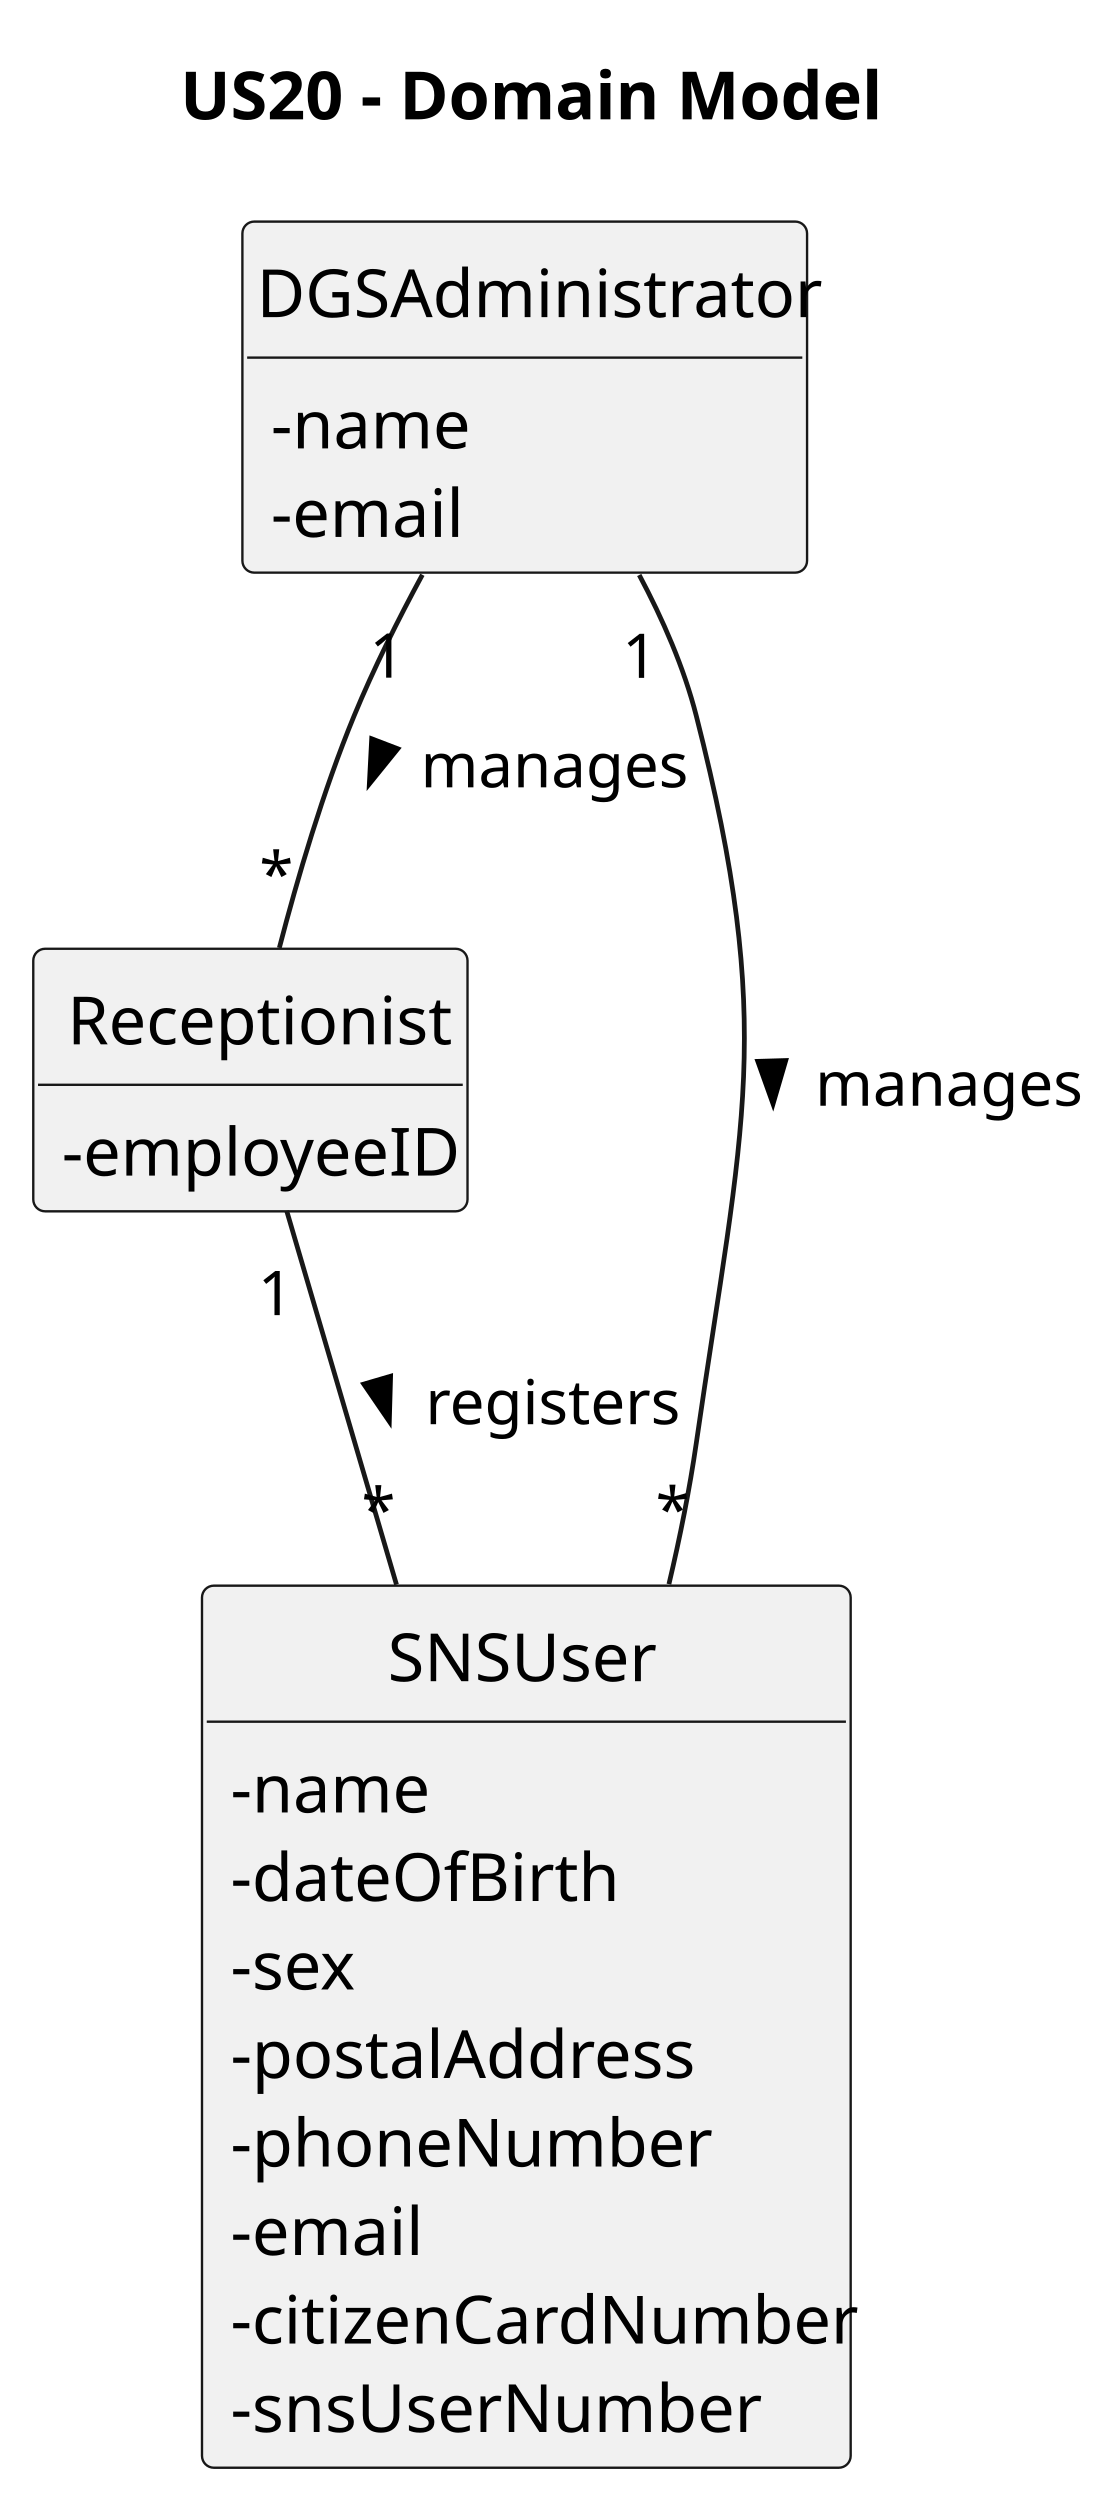
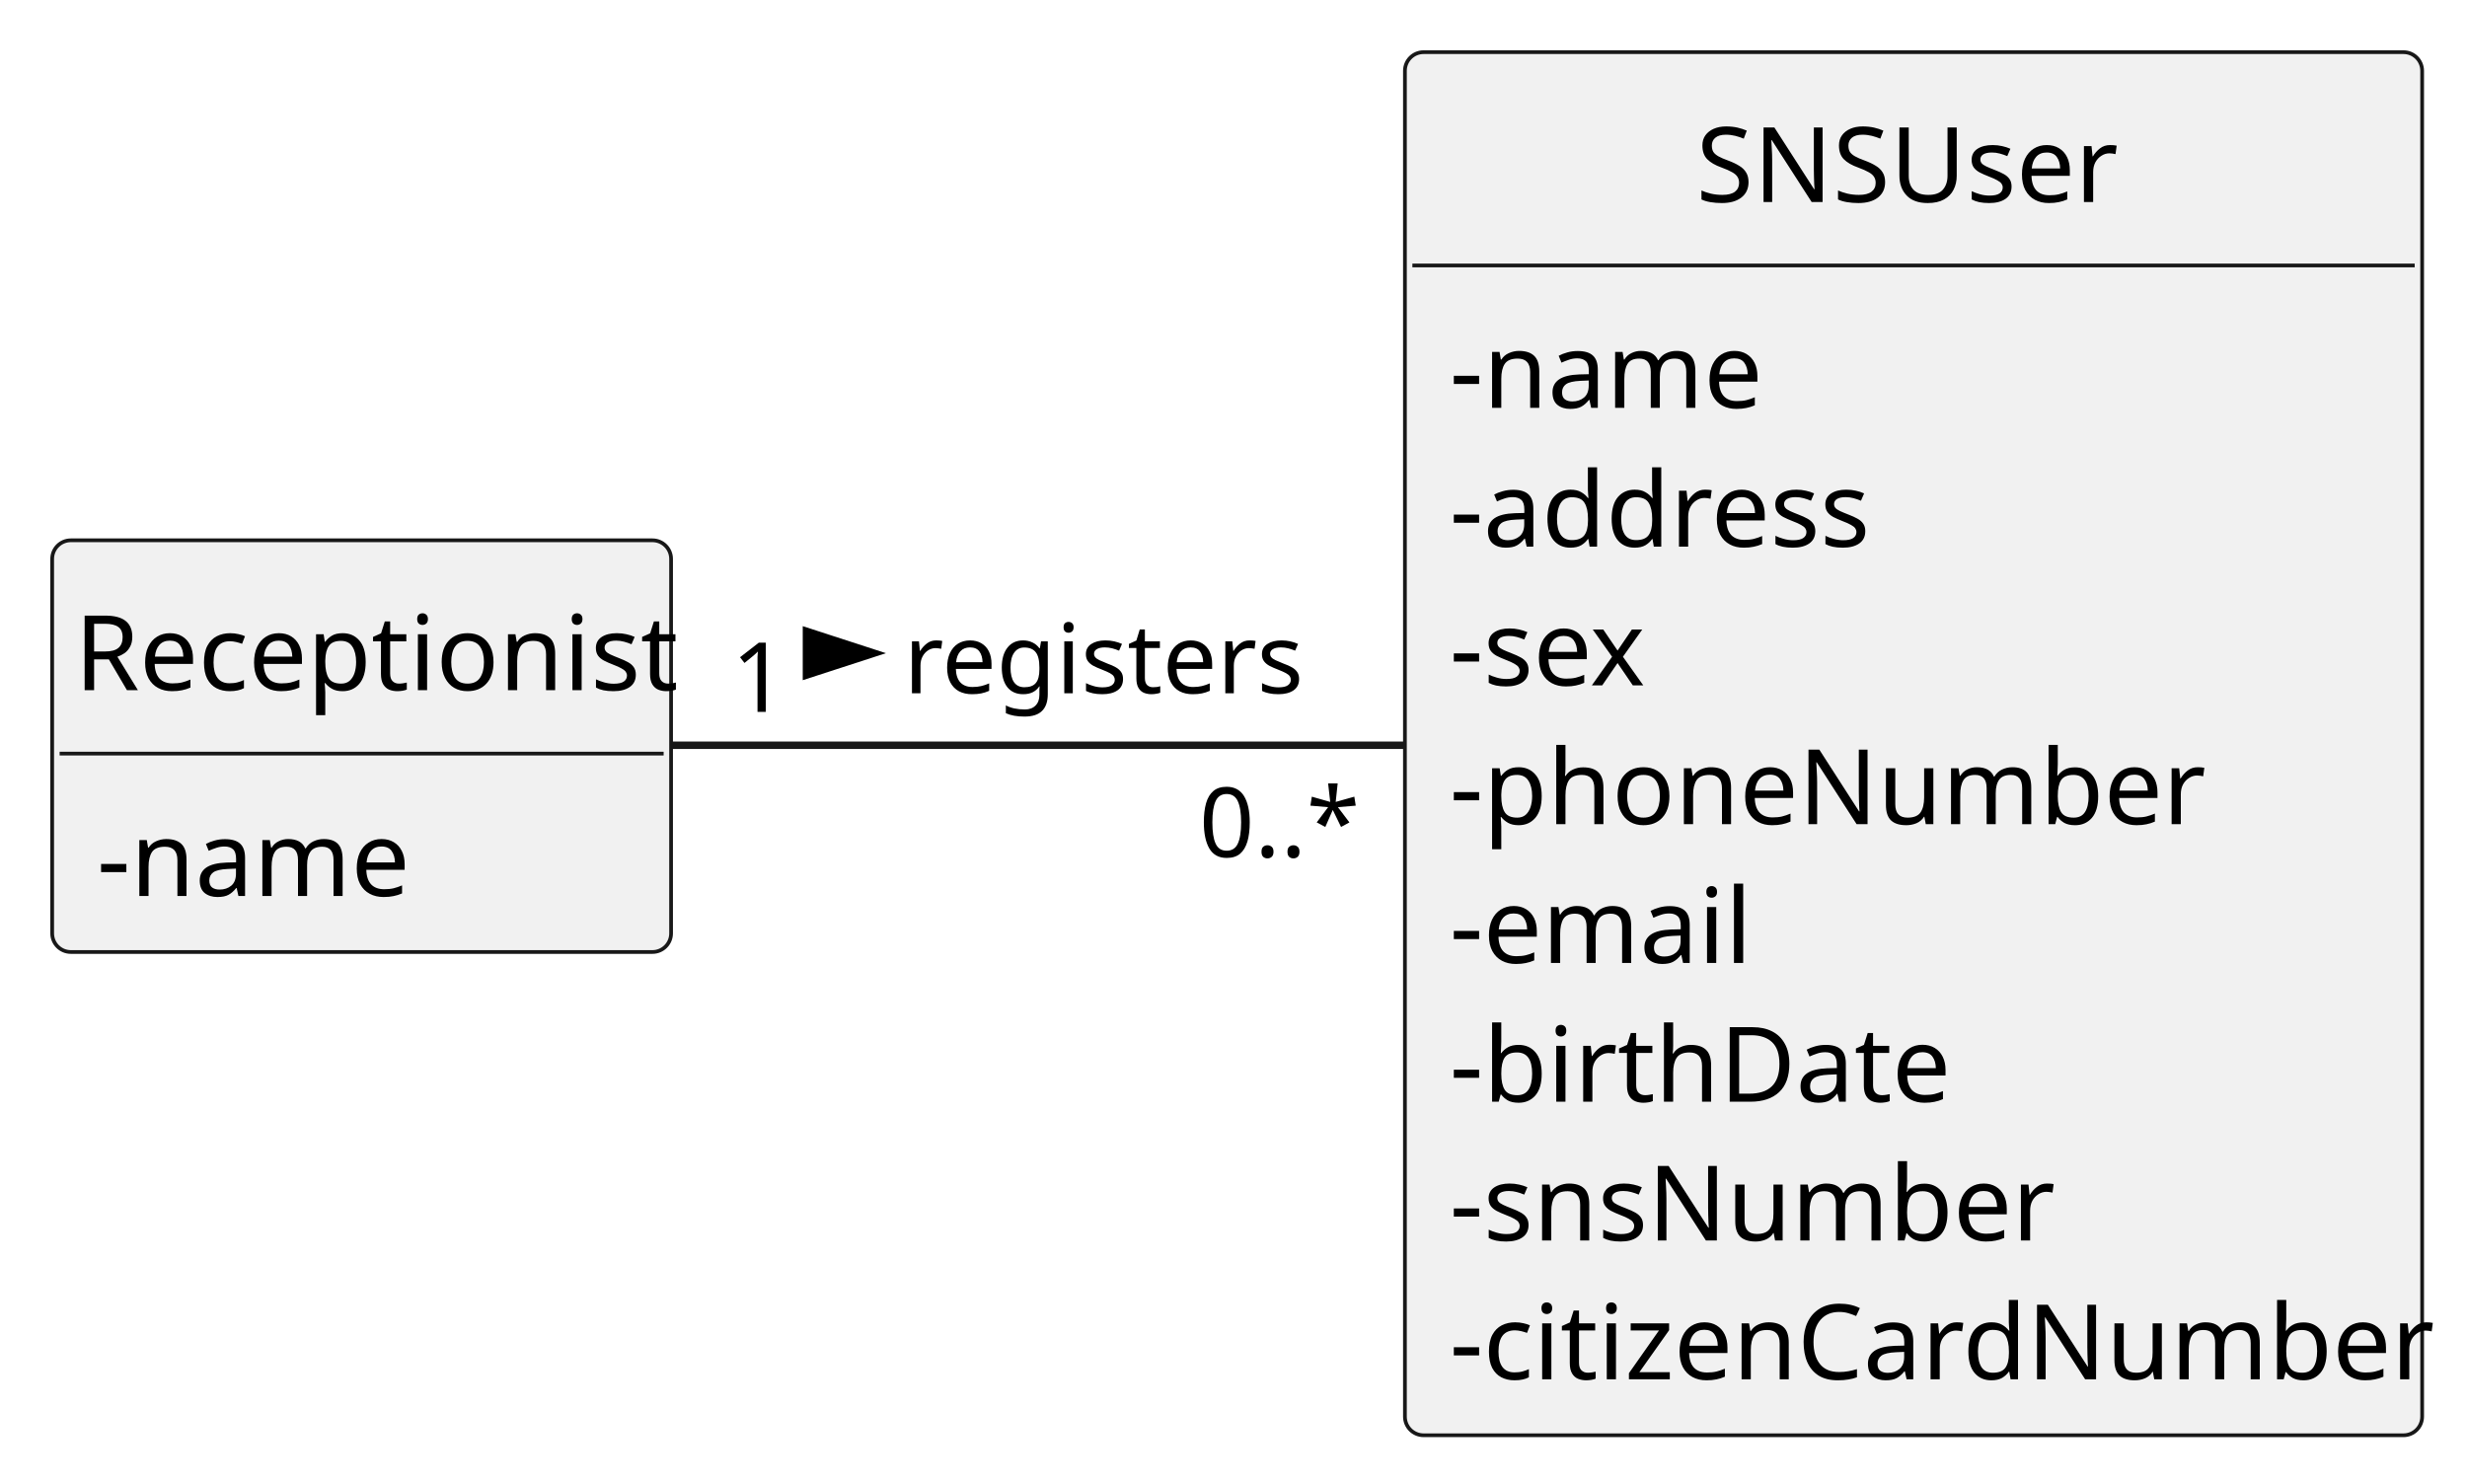
- <svg xmlns="http://www.w3.org/2000/svg" contentStyleType="text/css" data-diagram-type="CLASS" height="526px" preserveAspectRatio="none" style="width:232px;height:526px;background:#FFFFFF;" version="1.1" viewBox="0 0 232 526" width="232px" zoomAndPan="magnify">
+ <svg xmlns="http://www.w3.org/2000/svg" contentStyleType="text/css" data-diagram-type="CLASS" height="199px" preserveAspectRatio="none" style="width:331px;height:199px;background:#FFFFFF;" version="1.1" viewBox="0 0 331 199" width="331px" zoomAndPan="magnify">
  <defs />
  <g>
-     <g class="title" data-source-line="1">
-       <text fill="#000000" font-family="sans-serif" font-size="14" font-weight="bold" lengthAdjust="spacing" textLength="143.131" x="37.924" y="25.107">US20 - Domain Model</text>
+     <g class="entity" data-entity="Receptionist" data-source-line="6" data-uid="ent0002" id="entity_Receptionist">
+       <rect fill="#F1F1F1" height="55.242" rx="2.5" ry="2.5" style="stroke:#181818;stroke-width:0.5;" width="83.041" x="7" y="72.5" />
+       <text fill="#000000" font-family="sans-serif" font-size="14" lengthAdjust="spacing" textLength="77.041" x="10" y="92.607">Receptionist</text>
+       <line style="stroke:#181818;stroke-width:0.5;" x1="8" x2="89.041" y1="101.121" y2="101.121" />
+       <text fill="#000000" font-family="sans-serif" font-size="14" lengthAdjust="spacing" textLength="39.683" x="13" y="120.228">-name</text>
    </g>
-     <g class="entity" data-entity="DGSAdministrator" data-source-line="6" data-uid="ent0002" id="entity_DGSAdministrator">
-       <rect fill="#F1F1F1" height="73.863" rx="2.5" ry="2.5" style="stroke:#181818;stroke-width:0.5;" width="118.807" x="51" y="46.621" />
-       <text fill="#000000" font-family="sans-serif" font-size="14" lengthAdjust="spacing" textLength="112.807" x="54" y="66.728">DGSAdministrator</text>
-       <line style="stroke:#181818;stroke-width:0.5;" x1="52" x2="168.807" y1="75.242" y2="75.242" />
-       <text fill="#000000" font-family="sans-serif" font-size="14" lengthAdjust="spacing" textLength="39.683" x="57" y="94.35">-name</text>
-       <text fill="#000000" font-family="sans-serif" font-size="14" lengthAdjust="spacing" textLength="38.117" x="57" y="112.971">-email</text>
+     <g class="entity" data-entity="SNSUser" data-source-line="10" data-uid="ent0003" id="entity_SNSUser">
+       <rect fill="#F1F1F1" height="185.59" rx="2.5" ry="2.5" style="stroke:#181818;stroke-width:0.5;" width="136.482" x="188.5" y="7" />
+       <text fill="#000000" font-family="sans-serif" font-size="14" lengthAdjust="spacing" textLength="58.345" x="227.569" y="27.107">SNSUser</text>
+       <line style="stroke:#181818;stroke-width:0.5;" x1="189.5" x2="323.982" y1="35.621" y2="35.621" />
+       <text fill="#000000" font-family="sans-serif" font-size="14" lengthAdjust="spacing" textLength="39.683" x="194.5" y="54.728">-name</text>
+       <text fill="#000000" font-family="sans-serif" font-size="14" lengthAdjust="spacing" textLength="54.469" x="194.5" y="73.35">-address</text>
+       <text fill="#000000" font-family="sans-serif" font-size="14" lengthAdjust="spacing" textLength="26.448" x="194.5" y="91.971">-sex</text>
+       <text fill="#000000" font-family="sans-serif" font-size="14" lengthAdjust="spacing" textLength="93.386" x="194.5" y="110.592">-phoneNumber</text>
+       <text fill="#000000" font-family="sans-serif" font-size="14" lengthAdjust="spacing" textLength="38.117" x="194.5" y="129.213">-email</text>
+       <text fill="#000000" font-family="sans-serif" font-size="14" lengthAdjust="spacing" textLength="61.469" x="194.5" y="147.834">-birthDate</text>
+       <text fill="#000000" font-family="sans-serif" font-size="14" lengthAdjust="spacing" textLength="76.241" x="194.5" y="166.455">-snsNumber</text>
+       <text fill="#000000" font-family="sans-serif" font-size="14" lengthAdjust="spacing" textLength="124.482" x="194.5" y="185.076">-citizenCardNumber</text>
    </g>
-     <g class="entity" data-entity="Receptionist" data-source-line="11" data-uid="ent0003" id="entity_Receptionist">
-       <rect fill="#F1F1F1" height="55.242" rx="2.5" ry="2.5" style="stroke:#181818;stroke-width:0.5;" width="91.365" x="7" y="199.621" />
-       <text fill="#000000" font-family="sans-serif" font-size="14" lengthAdjust="spacing" textLength="77.041" x="14.162" y="219.728">Receptionist</text>
-       <line style="stroke:#181818;stroke-width:0.5;" x1="8" x2="97.365" y1="228.242" y2="228.242" />
-       <text fill="#000000" font-family="sans-serif" font-size="14" lengthAdjust="spacing" textLength="79.365" x="13" y="247.35">-employeeID</text>
-     </g>
-     <g class="entity" data-entity="SNSUser" data-source-line="15" data-uid="ent0004" id="entity_SNSUser">
-       <rect fill="#F1F1F1" height="185.59" rx="2.5" ry="2.5" style="stroke:#181818;stroke-width:0.5;" width="136.482" x="42.5" y="333.621" />
-       <text fill="#000000" font-family="sans-serif" font-size="14" lengthAdjust="spacing" textLength="58.345" x="81.569" y="353.728">SNSUser</text>
-       <line style="stroke:#181818;stroke-width:0.5;" x1="43.5" x2="177.982" y1="362.242" y2="362.242" />
-       <text fill="#000000" font-family="sans-serif" font-size="14" lengthAdjust="spacing" textLength="39.683" x="48.5" y="381.35">-name</text>
-       <text fill="#000000" font-family="sans-serif" font-size="14" lengthAdjust="spacing" textLength="75.476" x="48.5" y="399.971">-dateOfBirth</text>
-       <text fill="#000000" font-family="sans-serif" font-size="14" lengthAdjust="spacing" textLength="26.448" x="48.5" y="418.592">-sex</text>
-       <text fill="#000000" font-family="sans-serif" font-size="14" lengthAdjust="spacing" textLength="93.379" x="48.5" y="437.213">-postalAddress</text>
-       <text fill="#000000" font-family="sans-serif" font-size="14" lengthAdjust="spacing" textLength="93.386" x="48.5" y="455.834">-phoneNumber</text>
-       <text fill="#000000" font-family="sans-serif" font-size="14" lengthAdjust="spacing" textLength="38.117" x="48.5" y="474.455">-email</text>
-       <text fill="#000000" font-family="sans-serif" font-size="14" lengthAdjust="spacing" textLength="124.482" x="48.5" y="493.076">-citizenCardNumber</text>
-       <text fill="#000000" font-family="sans-serif" font-size="14" lengthAdjust="spacing" textLength="105.8" x="48.5" y="511.697">-snsUserNumber</text>
-     </g>
-     <g class="link" data-entity-1="DGSAdministrator" data-entity-2="SNSUser" data-source-line="27" data-uid="lnk5" id="link_DGSAdministrator_SNSUser">
-       <path codeLine="27" d="M134.49,120.971 C139.44,130.261 143.92,140.501 146.5,150.621 C163.3,216.511 156.22,236.321 146.5,303.621 C145.09,313.351 143.09,323.381 140.74,333.311" fill="none" id="DGSAdministrator-SNSUser" style="stroke:#181818;stroke-width:1;" />
-       <polygon fill="#000000" points="162.647,232.264,165.319,223.137,159.443,223.31,162.647,232.264" style="stroke:#000000;stroke-width:1;" />
-       <text fill="#000000" font-family="sans-serif" font-size="13" lengthAdjust="spacing" textLength="53.479" x="171.5" y="232.649">manages</text>
-       <text fill="#000000" font-family="sans-serif" font-size="13" lengthAdjust="spacing" textLength="7.23" x="130.919" y="142.629">1</text>
-       <text fill="#000000" font-family="sans-serif" font-size="13" lengthAdjust="spacing" textLength="5.059" x="137.934" y="322.254">*</text>
-     </g>
-     <g class="link" data-entity-1="DGSAdministrator" data-entity-2="Receptionist" data-source-line="28" data-uid="lnk6" id="link_DGSAdministrator_Receptionist">
-       <path codeLine="28" d="M88.87,120.931 C83.74,130.401 78.58,140.731 74.5,150.621 C67.99,166.401 62.59,184.771 58.77,199.441" fill="none" id="DGSAdministrator-Receptionist" style="stroke:#181818;stroke-width:1;" />
-       <polygon fill="#000000" points="77.71,164.935,83.692,157.542,78.204,155.438,77.71,164.935" style="stroke:#000000;stroke-width:1;" />
-       <text fill="#000000" font-family="sans-serif" font-size="13" lengthAdjust="spacing" textLength="53.479" x="88.5" y="165.649">manages</text>
-       <text fill="#000000" font-family="sans-serif" font-size="13" lengthAdjust="spacing" textLength="7.23" x="77.743" y="142.582">1</text>
-       <text fill="#000000" font-family="sans-serif" font-size="13" lengthAdjust="spacing" textLength="5.059" x="54.561" y="188.56">*</text>
-     </g>
-     <g class="link" data-entity-1="Receptionist" data-entity-2="SNSUser" data-source-line="29" data-uid="lnk7" id="link_Receptionist_SNSUser">
-       <path codeLine="29" d="M60.32,254.761 C66.32,275.181 74.98,304.661 83.42,333.401" fill="none" id="Receptionist-SNSUser" style="stroke:#181818;stroke-width:1;" />
-       <polygon fill="#000000" points="81.909,299.064,82.18,289.557,76.54,291.214,81.909,299.064" style="stroke:#000000;stroke-width:1;" />
-       <text fill="#000000" font-family="sans-serif" font-size="13" lengthAdjust="spacing" textLength="49.848" x="89.5" y="299.649">registers</text>
-       <text fill="#000000" font-family="sans-serif" font-size="13" lengthAdjust="spacing" textLength="7.23" x="54.25" y="276.7">1</text>
-       <text fill="#000000" font-family="sans-serif" font-size="13" lengthAdjust="spacing" textLength="5.059" x="76.046" y="322.351">*</text>
+     <g class="link" data-entity-1="Receptionist" data-entity-2="SNSUser" data-source-line="21" data-uid="lnk4" id="link_Receptionist_SNSUser">
+       <path codeLine="21" d="M90.09,100 C118.19,100 155.93,100 188.37,100" fill="none" id="Receptionist-SNSUser" style="stroke:#181818;stroke-width:1;" />
+       <polygon fill="#000000" points="117.25,87.645,108.205,84.707,108.205,90.584,117.25,87.645" style="stroke:#000000;stroke-width:1;" />
+       <text fill="#000000" font-family="sans-serif" font-size="13" lengthAdjust="spacing" textLength="49.848" x="121.25" y="93.028">registers</text>
+       <text fill="#000000" font-family="sans-serif" font-size="13" lengthAdjust="spacing" textLength="7.23" x="98.138" y="95.519">1</text>
+       <text fill="#000000" font-family="sans-serif" font-size="13" lengthAdjust="spacing" textLength="19.513" x="160.881" y="114.996">0..*</text>
    </g>
  </g>
</svg>
